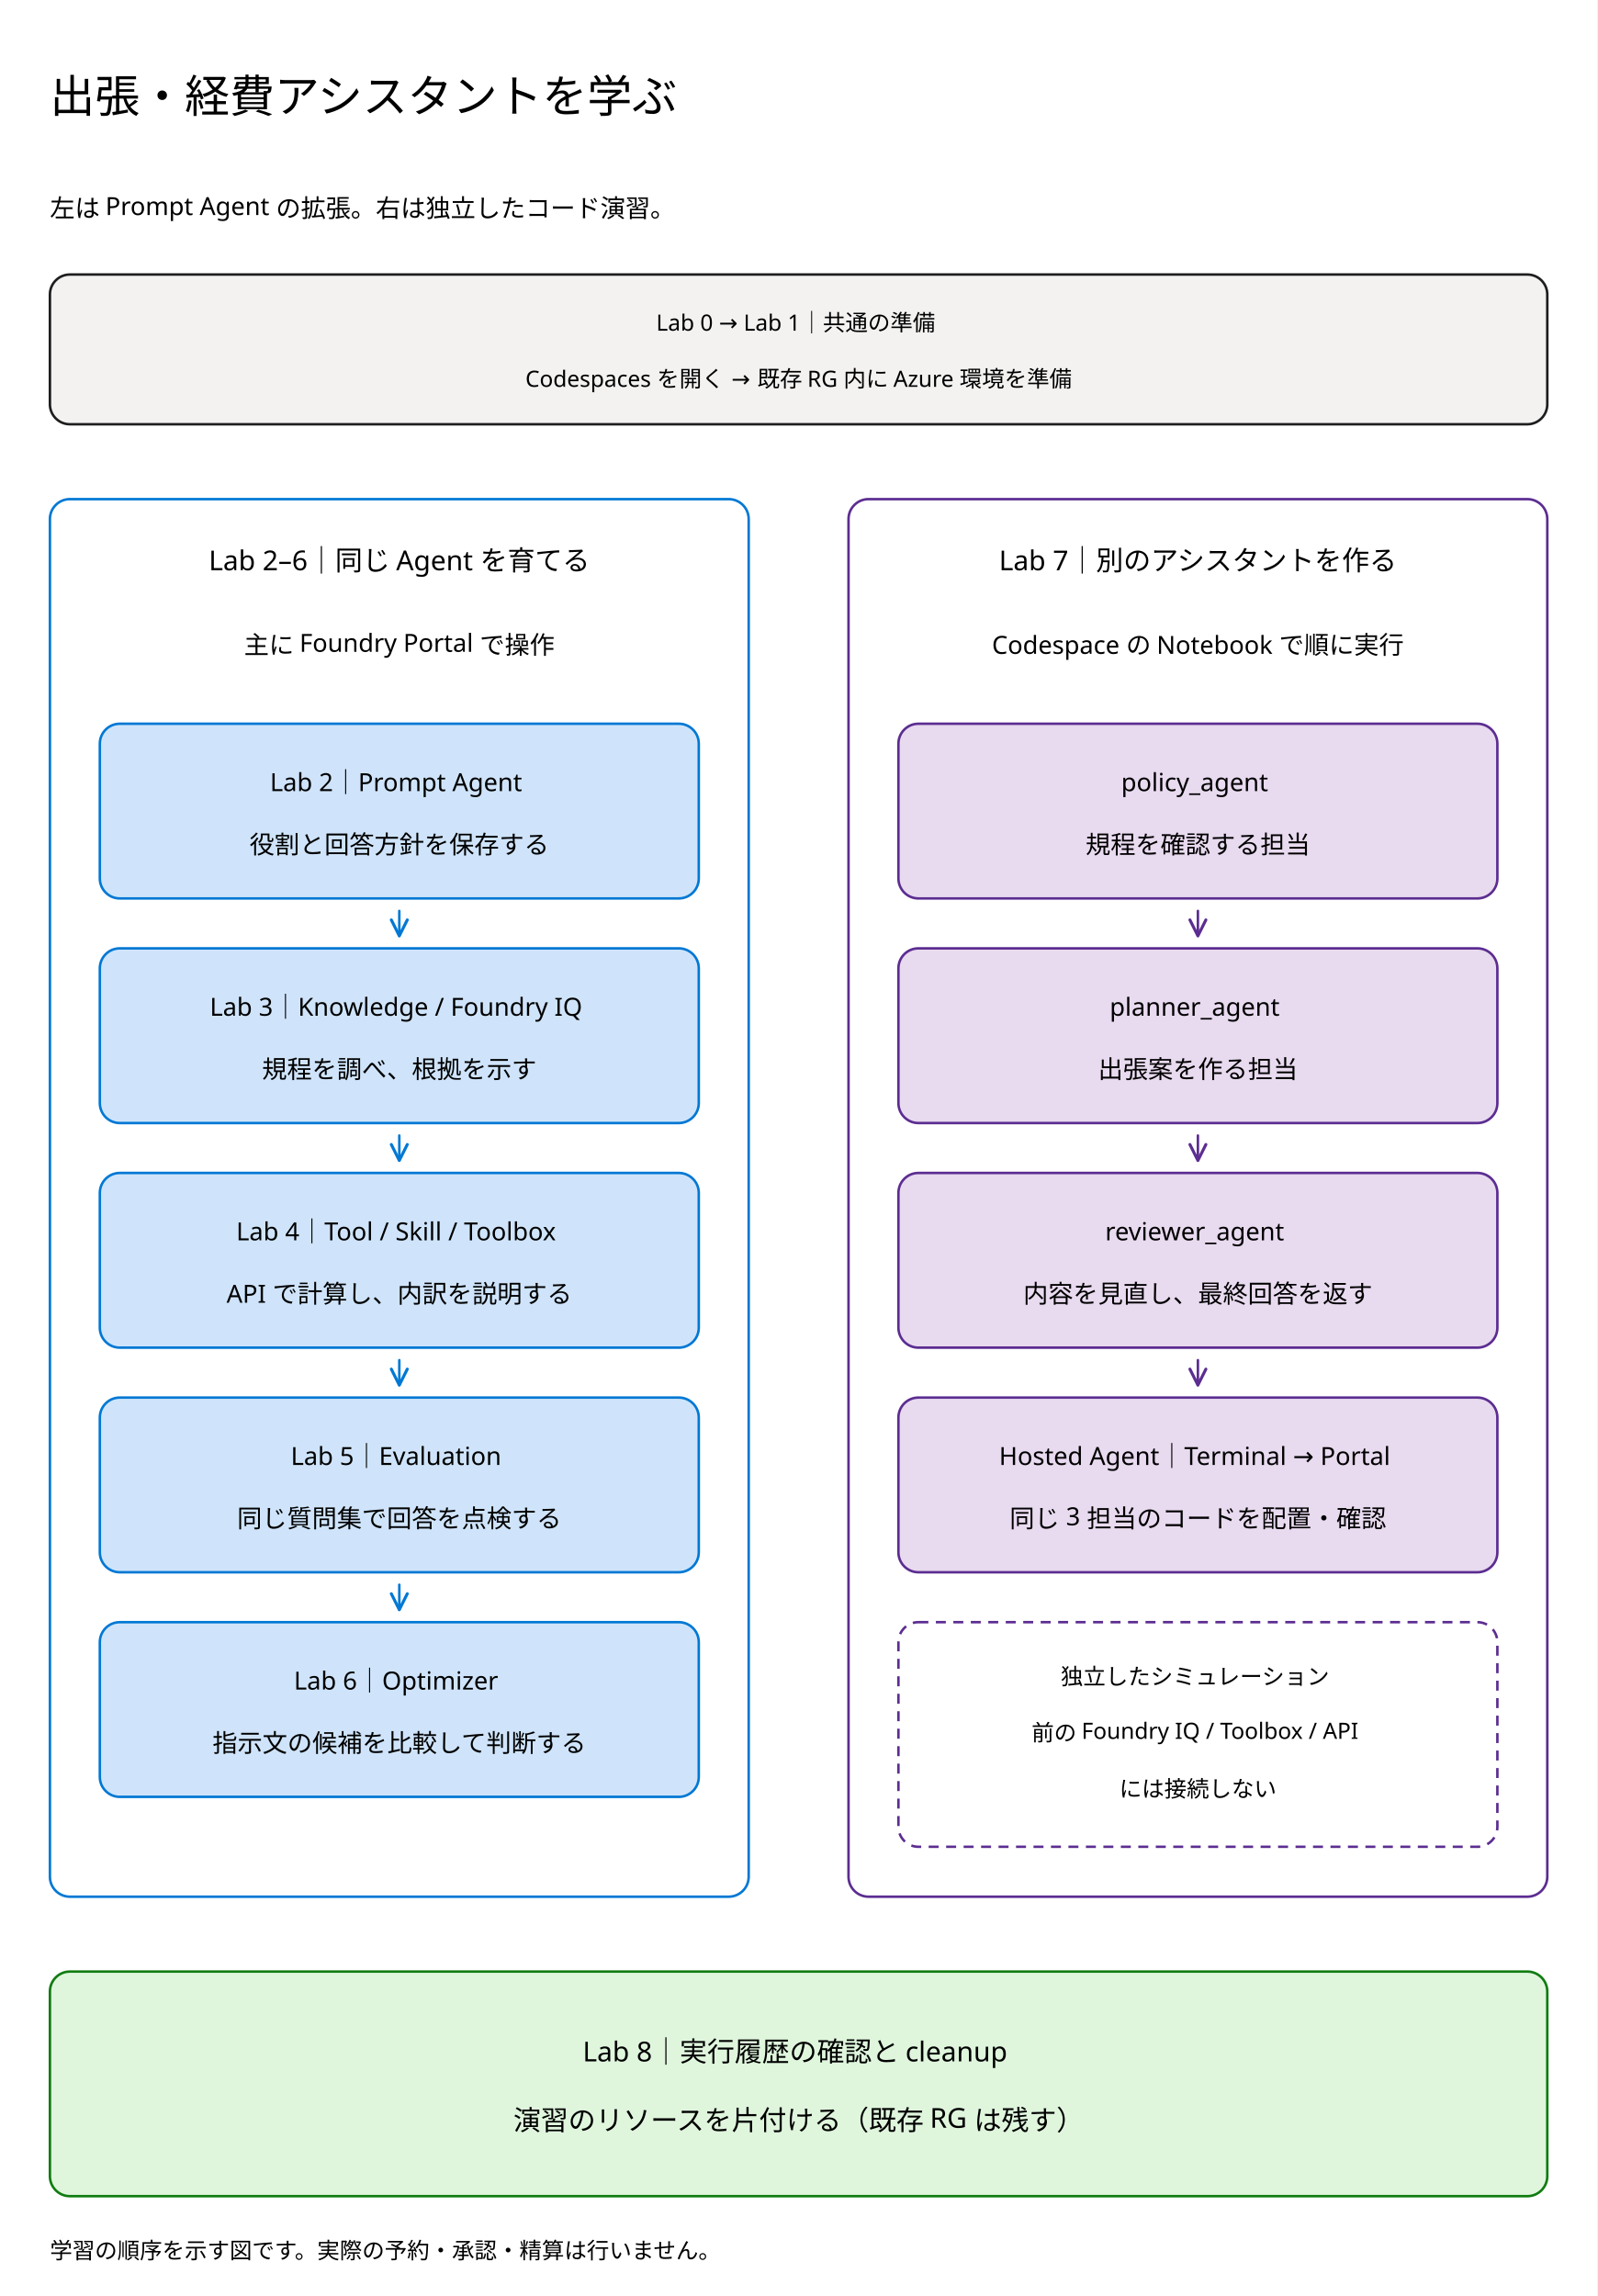
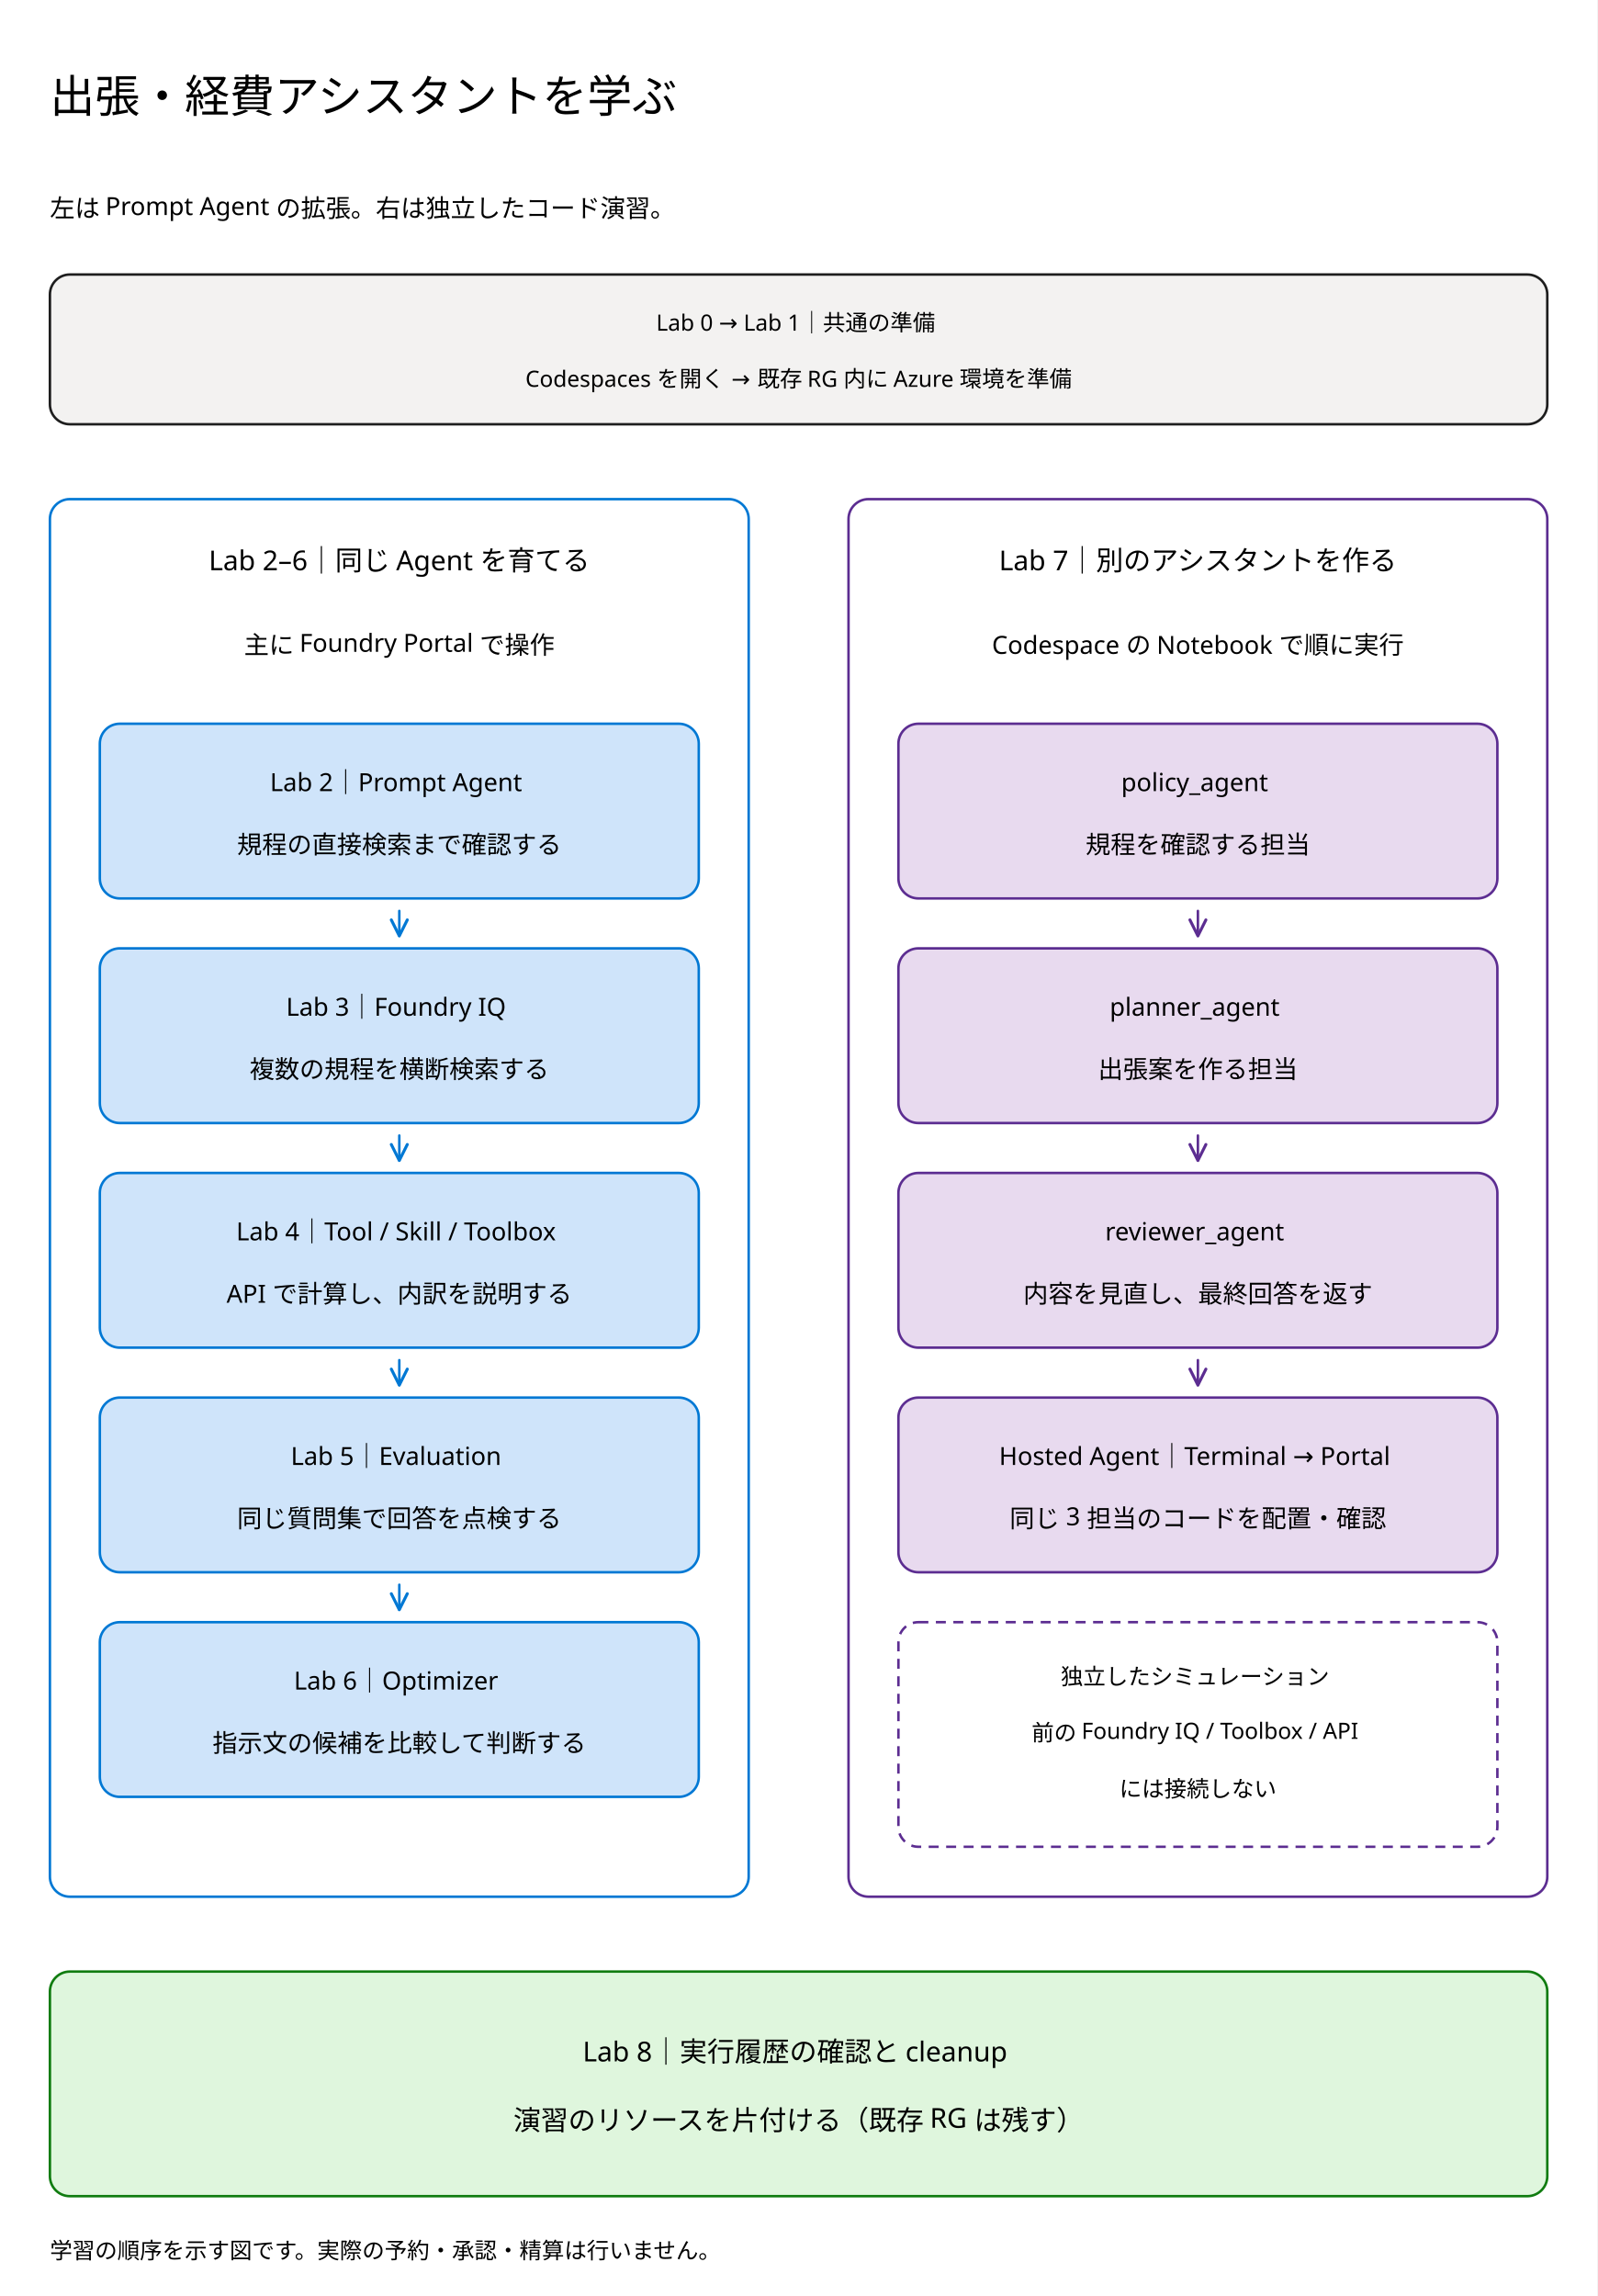
<svg xmlns="http://www.w3.org/2000/svg" width="1280" height="1840" viewBox="0 0 1280 1840" role="img" aria-labelledby="diagram-title diagram-description">
  <defs>
    <marker id="blue-arrowhead" viewBox="0 0 10 10" refX="9" refY="5" markerWidth="8" markerHeight="8" orient="auto-start-reverse">
      <path d="M 1 1 L 9 5 L 1 9" fill="none" stroke="#0078D4" stroke-width="1.5" stroke-linecap="round" stroke-linejoin="round" />
    </marker>
    <marker id="purple-arrowhead" viewBox="0 0 10 10" refX="9" refY="5" markerWidth="8" markerHeight="8" orient="auto-start-reverse">
      <path d="M 1 1 L 9 5 L 1 9" fill="none" stroke="#5C2D91" stroke-width="1.5" stroke-linecap="round" stroke-linejoin="round" />
    </marker>
    <style>
      text { fill: #000000; font-family: "Segoe UI", "Yu Gothic", Meiryo, "Noto Sans JP", sans-serif; }
      .outline { fill: none; stroke-width: 2; }
      .card { stroke-width: 2; }
      .edge { fill: none; stroke-width: 2; stroke-linecap: round; }
    </style>
  </defs>
  <rect width="1280" height="1840" fill="#ffffff" />
  <text id="learning-title" x="40" y="90" font-size="36">出張・経費アシスタントを学ぶ</text>
  <text id="learning-intro" x="40" y="174" font-size="20">左は Prompt Agent の拡張。右は独立したコード演習。</text>
  <rect id="shared-preparation" class="card" x="40" y="220" width="1200" height="120" rx="16" stroke="#1e1e1e" fill="#F3F2F1" />
  <text id="shared-preparation-text" x="640" font-size="18" text-anchor="middle">
    <tspan x="640" y="265">Lab 0 → Lab 1｜共通の準備</tspan>
    <tspan x="640" y="310">Codespaces を開く → 既存 RG 内に Azure 環境を準備</tspan>
  </text>
  <rect id="prompt-learning-container" class="outline" x="40" y="400" width="560" height="1120" rx="16" stroke="#0078D4" />
  <text id="prompt-learning-title" x="320" y="457" font-size="22" text-anchor="middle">Lab 2–6｜同じ Agent を育てる</text>
  <text id="prompt-learning-surface" x="320" y="524" font-size="20" text-anchor="middle">主に Foundry Portal で操作</text>
  <rect id="lab2-prompt" class="card" x="80" y="580" width="480" height="140" rx="16" stroke="#0078D4" fill="#CFE4FA" />
  <text id="lab2-prompt-text" x="320" font-size="20" text-anchor="middle">
    <tspan x="320" y="634">Lab 2｜Prompt Agent</tspan>
-     <tspan x="320" y="684">役割と回答方針を保存する</tspan>
+     <tspan x="320" y="684">規程の直接検索まで確認する</tspan>
  </text>
  <rect id="lab3-knowledge" class="card" x="80" y="760" width="480" height="140" rx="16" stroke="#0078D4" fill="#CFE4FA" />
  <text id="lab3-knowledge-text" x="320" font-size="20" text-anchor="middle">
-     <tspan x="320" y="814">Lab 3｜Knowledge / Foundry IQ</tspan>
-     <tspan x="320" y="864">規程を調べ、根拠を示す</tspan>
+     <tspan x="320" y="814">Lab 3｜Foundry IQ</tspan>
+     <tspan x="320" y="864">複数の規程を横断検索する</tspan>
  </text>
  <rect id="lab4-toolbox" class="card" x="80" y="940" width="480" height="140" rx="16" stroke="#0078D4" fill="#CFE4FA" />
  <text id="lab4-toolbox-text" x="320" font-size="20" text-anchor="middle">
    <tspan x="320" y="994">Lab 4｜Tool / Skill / Toolbox</tspan>
    <tspan x="320" y="1044">API で計算し、内訳を説明する</tspan>
  </text>
  <rect id="lab5-evaluation" class="card" x="80" y="1120" width="480" height="140" rx="16" stroke="#0078D4" fill="#CFE4FA" />
  <text id="lab5-evaluation-text" x="320" font-size="20" text-anchor="middle">
    <tspan x="320" y="1174">Lab 5｜Evaluation</tspan>
    <tspan x="320" y="1224">同じ質問集で回答を点検する</tspan>
  </text>
  <rect id="lab6-optimizer" class="card" x="80" y="1300" width="480" height="140" rx="16" stroke="#0078D4" fill="#CFE4FA" />
  <text id="lab6-optimizer-text" x="320" font-size="20" text-anchor="middle">
    <tspan x="320" y="1354">Lab 6｜Optimizer</tspan>
    <tspan x="320" y="1404">指示文の候補を比較して判断する</tspan>
  </text>
  <path id="lab2-to-lab3" class="edge" data-from="lab2-prompt" data-to="lab3-knowledge" d="M 320 730 L 320 750" stroke="#0078D4" marker-end="url(#blue-arrowhead)" />
  <path id="lab3-to-lab4" class="edge" data-from="lab3-knowledge" data-to="lab4-toolbox" d="M 320 910 L 320 930" stroke="#0078D4" marker-end="url(#blue-arrowhead)" />
  <path id="lab4-to-lab5" class="edge" data-from="lab4-toolbox" data-to="lab5-evaluation" d="M 320 1090 L 320 1110" stroke="#0078D4" marker-end="url(#blue-arrowhead)" />
  <path id="lab5-to-lab6" class="edge" data-from="lab5-evaluation" data-to="lab6-optimizer" d="M 320 1270 L 320 1290" stroke="#0078D4" marker-end="url(#blue-arrowhead)" />
  <rect id="hosted-learning-container" class="outline" x="680" y="400" width="560" height="1120" rx="16" stroke="#5C2D91" />
  <text id="hosted-learning-title" x="960" y="457" font-size="22" text-anchor="middle">Lab 7｜別のアシスタントを作る</text>
  <text id="hosted-learning-surface" x="960" y="524" font-size="20" text-anchor="middle">Codespace の Notebook で順に実行</text>
  <rect id="lab7-policy" class="card" x="720" y="580" width="480" height="140" rx="16" stroke="#5C2D91" fill="#E8DAEF" />
  <text id="lab7-policy-text" x="960" font-size="20" text-anchor="middle">
    <tspan x="960" y="634">policy_agent</tspan>
    <tspan x="960" y="684">規程を確認する担当</tspan>
  </text>
  <rect id="lab7-planner" class="card" x="720" y="760" width="480" height="140" rx="16" stroke="#5C2D91" fill="#E8DAEF" />
  <text id="lab7-planner-text" x="960" font-size="20" text-anchor="middle">
    <tspan x="960" y="814">planner_agent</tspan>
    <tspan x="960" y="864">出張案を作る担当</tspan>
  </text>
  <rect id="lab7-reviewer" class="card" x="720" y="940" width="480" height="140" rx="16" stroke="#5C2D91" fill="#E8DAEF" />
  <text id="lab7-reviewer-text" x="960" font-size="20" text-anchor="middle">
    <tspan x="960" y="994">reviewer_agent</tspan>
    <tspan x="960" y="1044">内容を見直し、最終回答を返す</tspan>
  </text>
  <rect id="lab7-hosted" class="card" x="720" y="1120" width="480" height="140" rx="16" stroke="#5C2D91" fill="#E8DAEF" />
  <text id="lab7-hosted-text" x="960" font-size="20" text-anchor="middle">
    <tspan x="960" y="1174">Hosted Agent｜Terminal → Portal</tspan>
    <tspan x="960" y="1224">同じ 3 担当のコードを配置・確認</tspan>
  </text>
  <path id="policy-to-planner" class="edge" data-from="lab7-policy" data-to="lab7-planner" d="M 960 730 L 960 750" stroke="#5C2D91" marker-end="url(#purple-arrowhead)" />
  <path id="planner-to-reviewer" class="edge" data-from="lab7-planner" data-to="lab7-reviewer" d="M 960 910 L 960 930" stroke="#5C2D91" marker-end="url(#purple-arrowhead)" />
  <path id="workflow-to-hosted" class="edge" data-from="lab7-reviewer" data-to="lab7-hosted" d="M 960 1090 L 960 1110" stroke="#5C2D91" marker-end="url(#purple-arrowhead)" />
  <rect id="lab7-independent-note" class="outline" x="720" y="1300" width="480" height="180" rx="16" stroke="#5C2D91" stroke-dasharray="8 6" />
  <text id="lab7-independent-note-text" x="960" font-size="18" text-anchor="middle">
    <tspan x="960" y="1350">独立したシミュレーション</tspan>
    <tspan x="960" y="1395">前の Foundry IQ / Toolbox / API</tspan>
    <tspan x="960" y="1440">には接続しない</tspan>
  </text>
  <rect id="shared-cleanup" class="card" x="40" y="1580" width="1200" height="180" rx="16" stroke="#107C10" fill="#DFF6DD" />
  <text id="shared-cleanup-text" x="640" font-size="22" text-anchor="middle">
    <tspan x="640" y="1652">Lab 8｜実行履歴の確認と cleanup</tspan>
    <tspan x="640" y="1707">演習のリソースを片付ける（既存 RG は残す）</tspan>
  </text>
  <text id="learning-footer" x="40" y="1810" font-size="18">学習の順序を示す図です。実際の予約・承認・精算は行いません。</text>
</svg>
